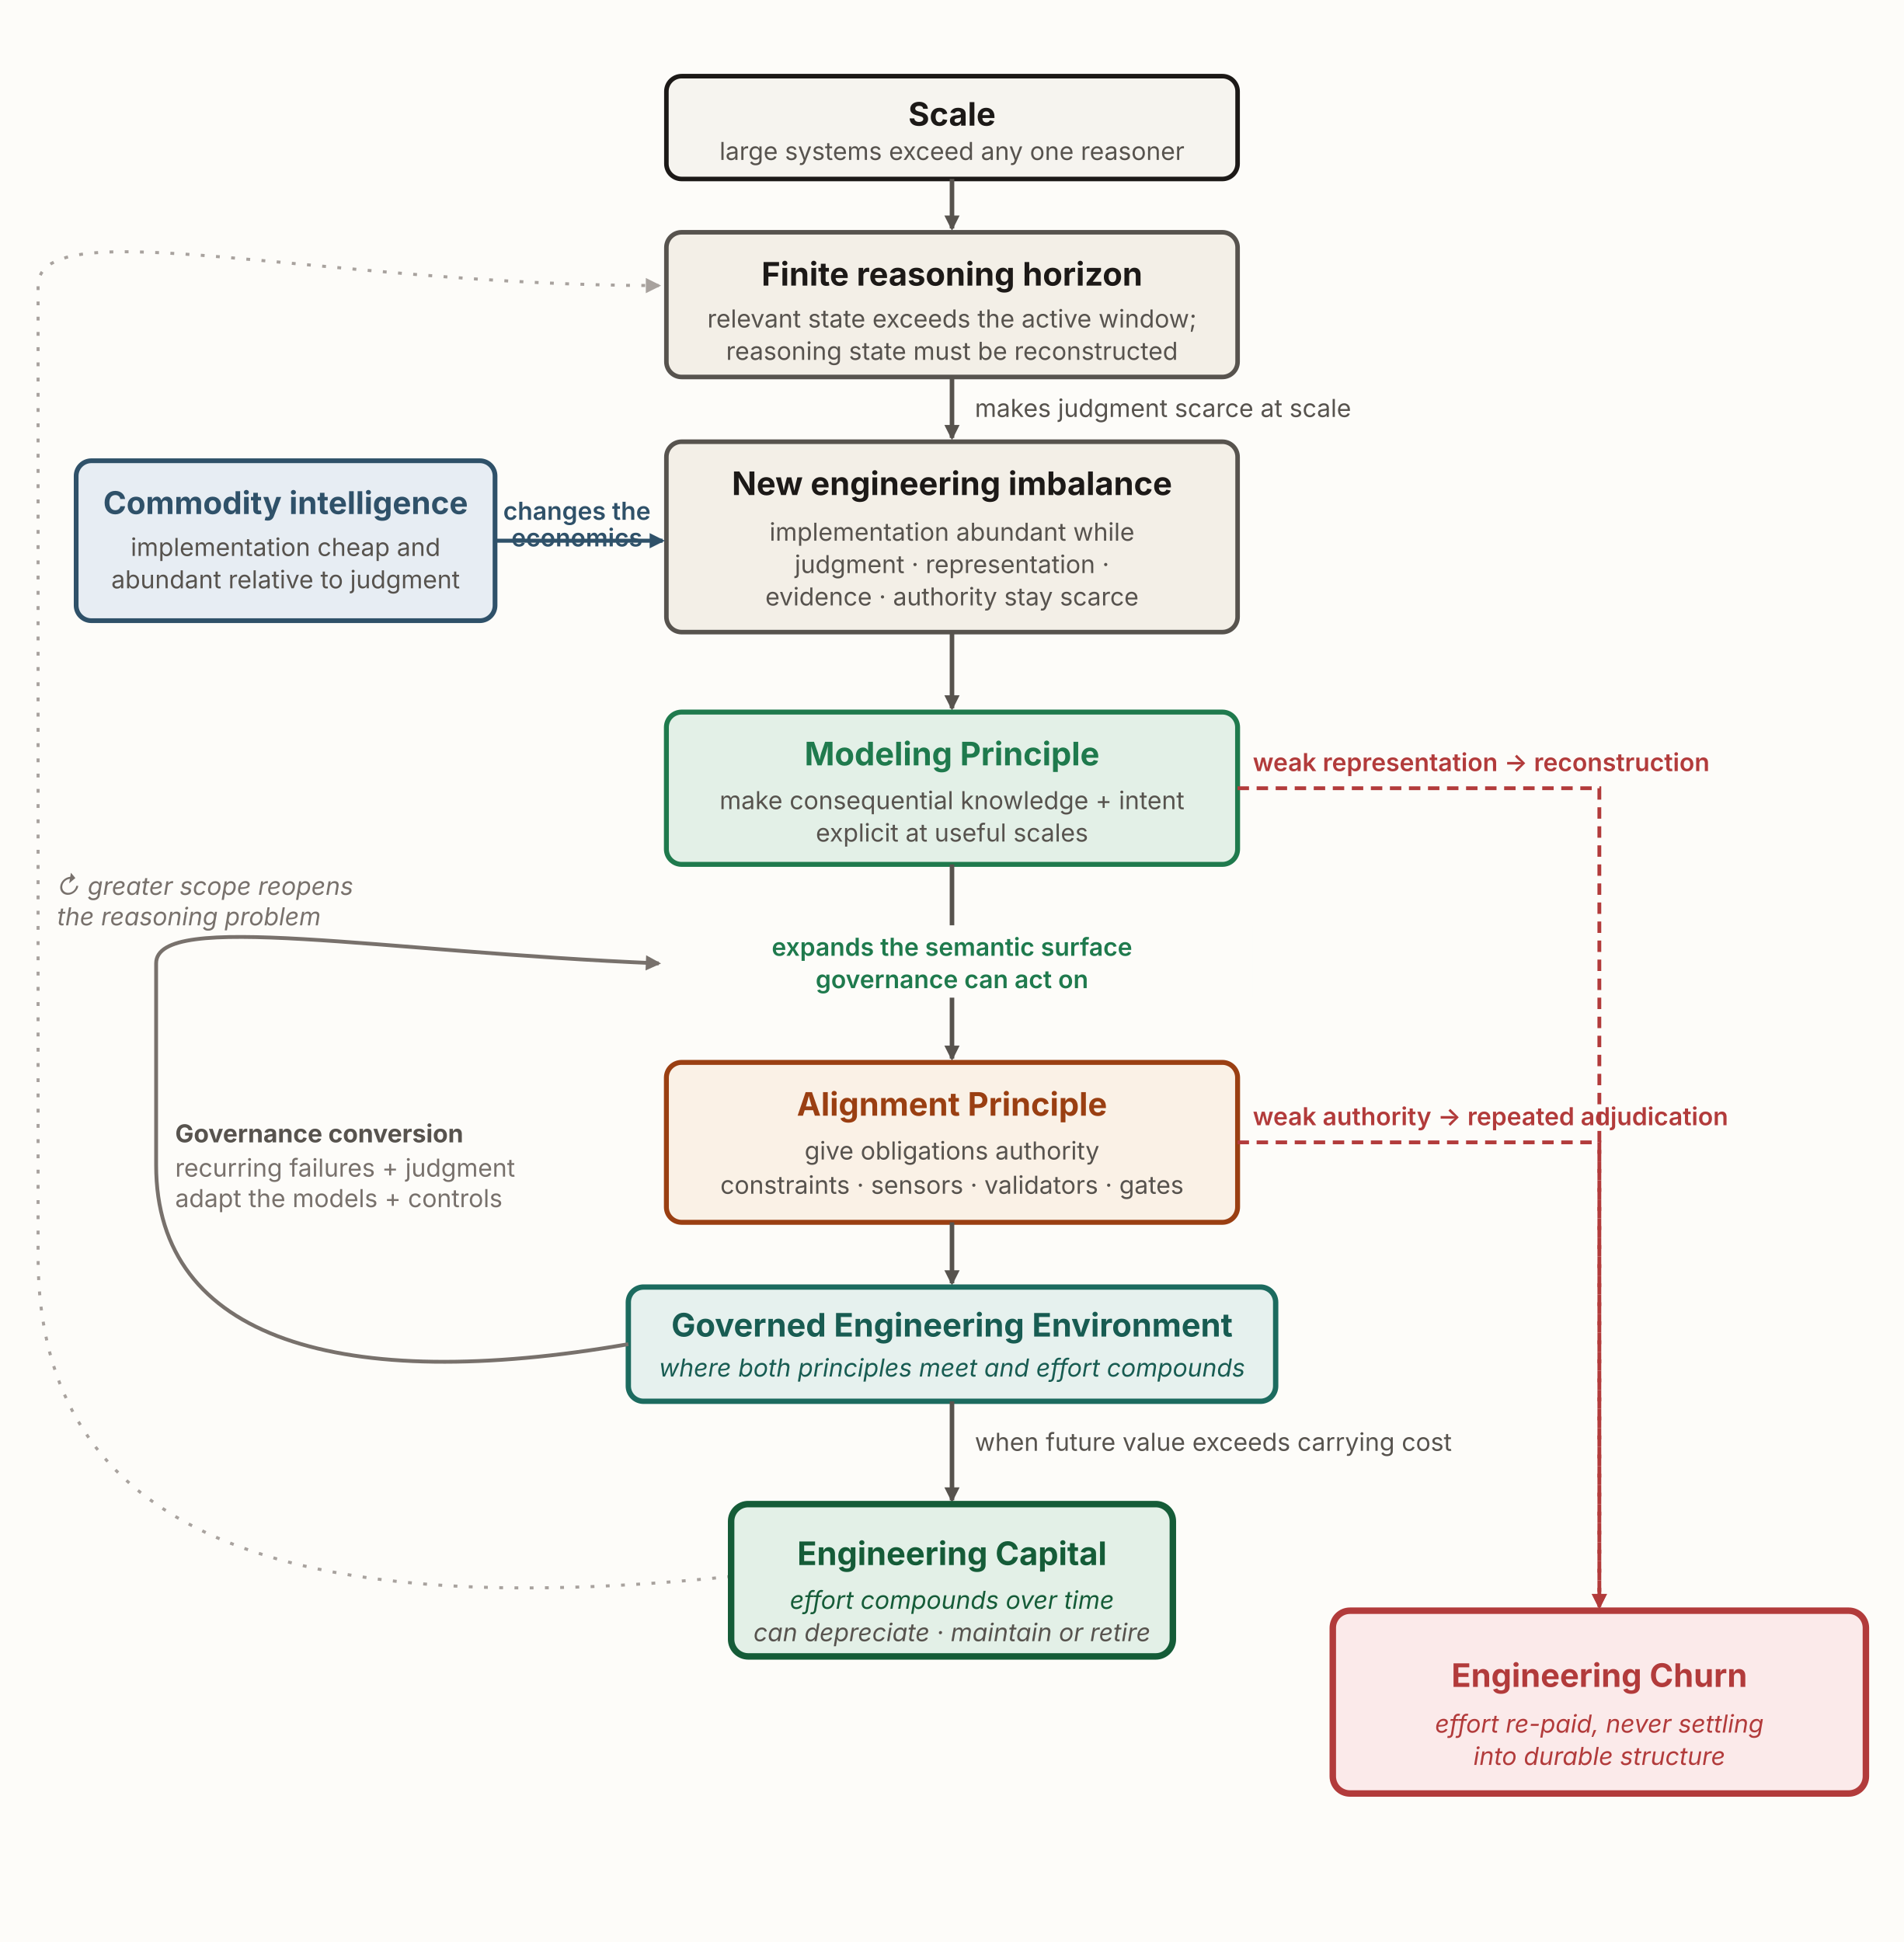
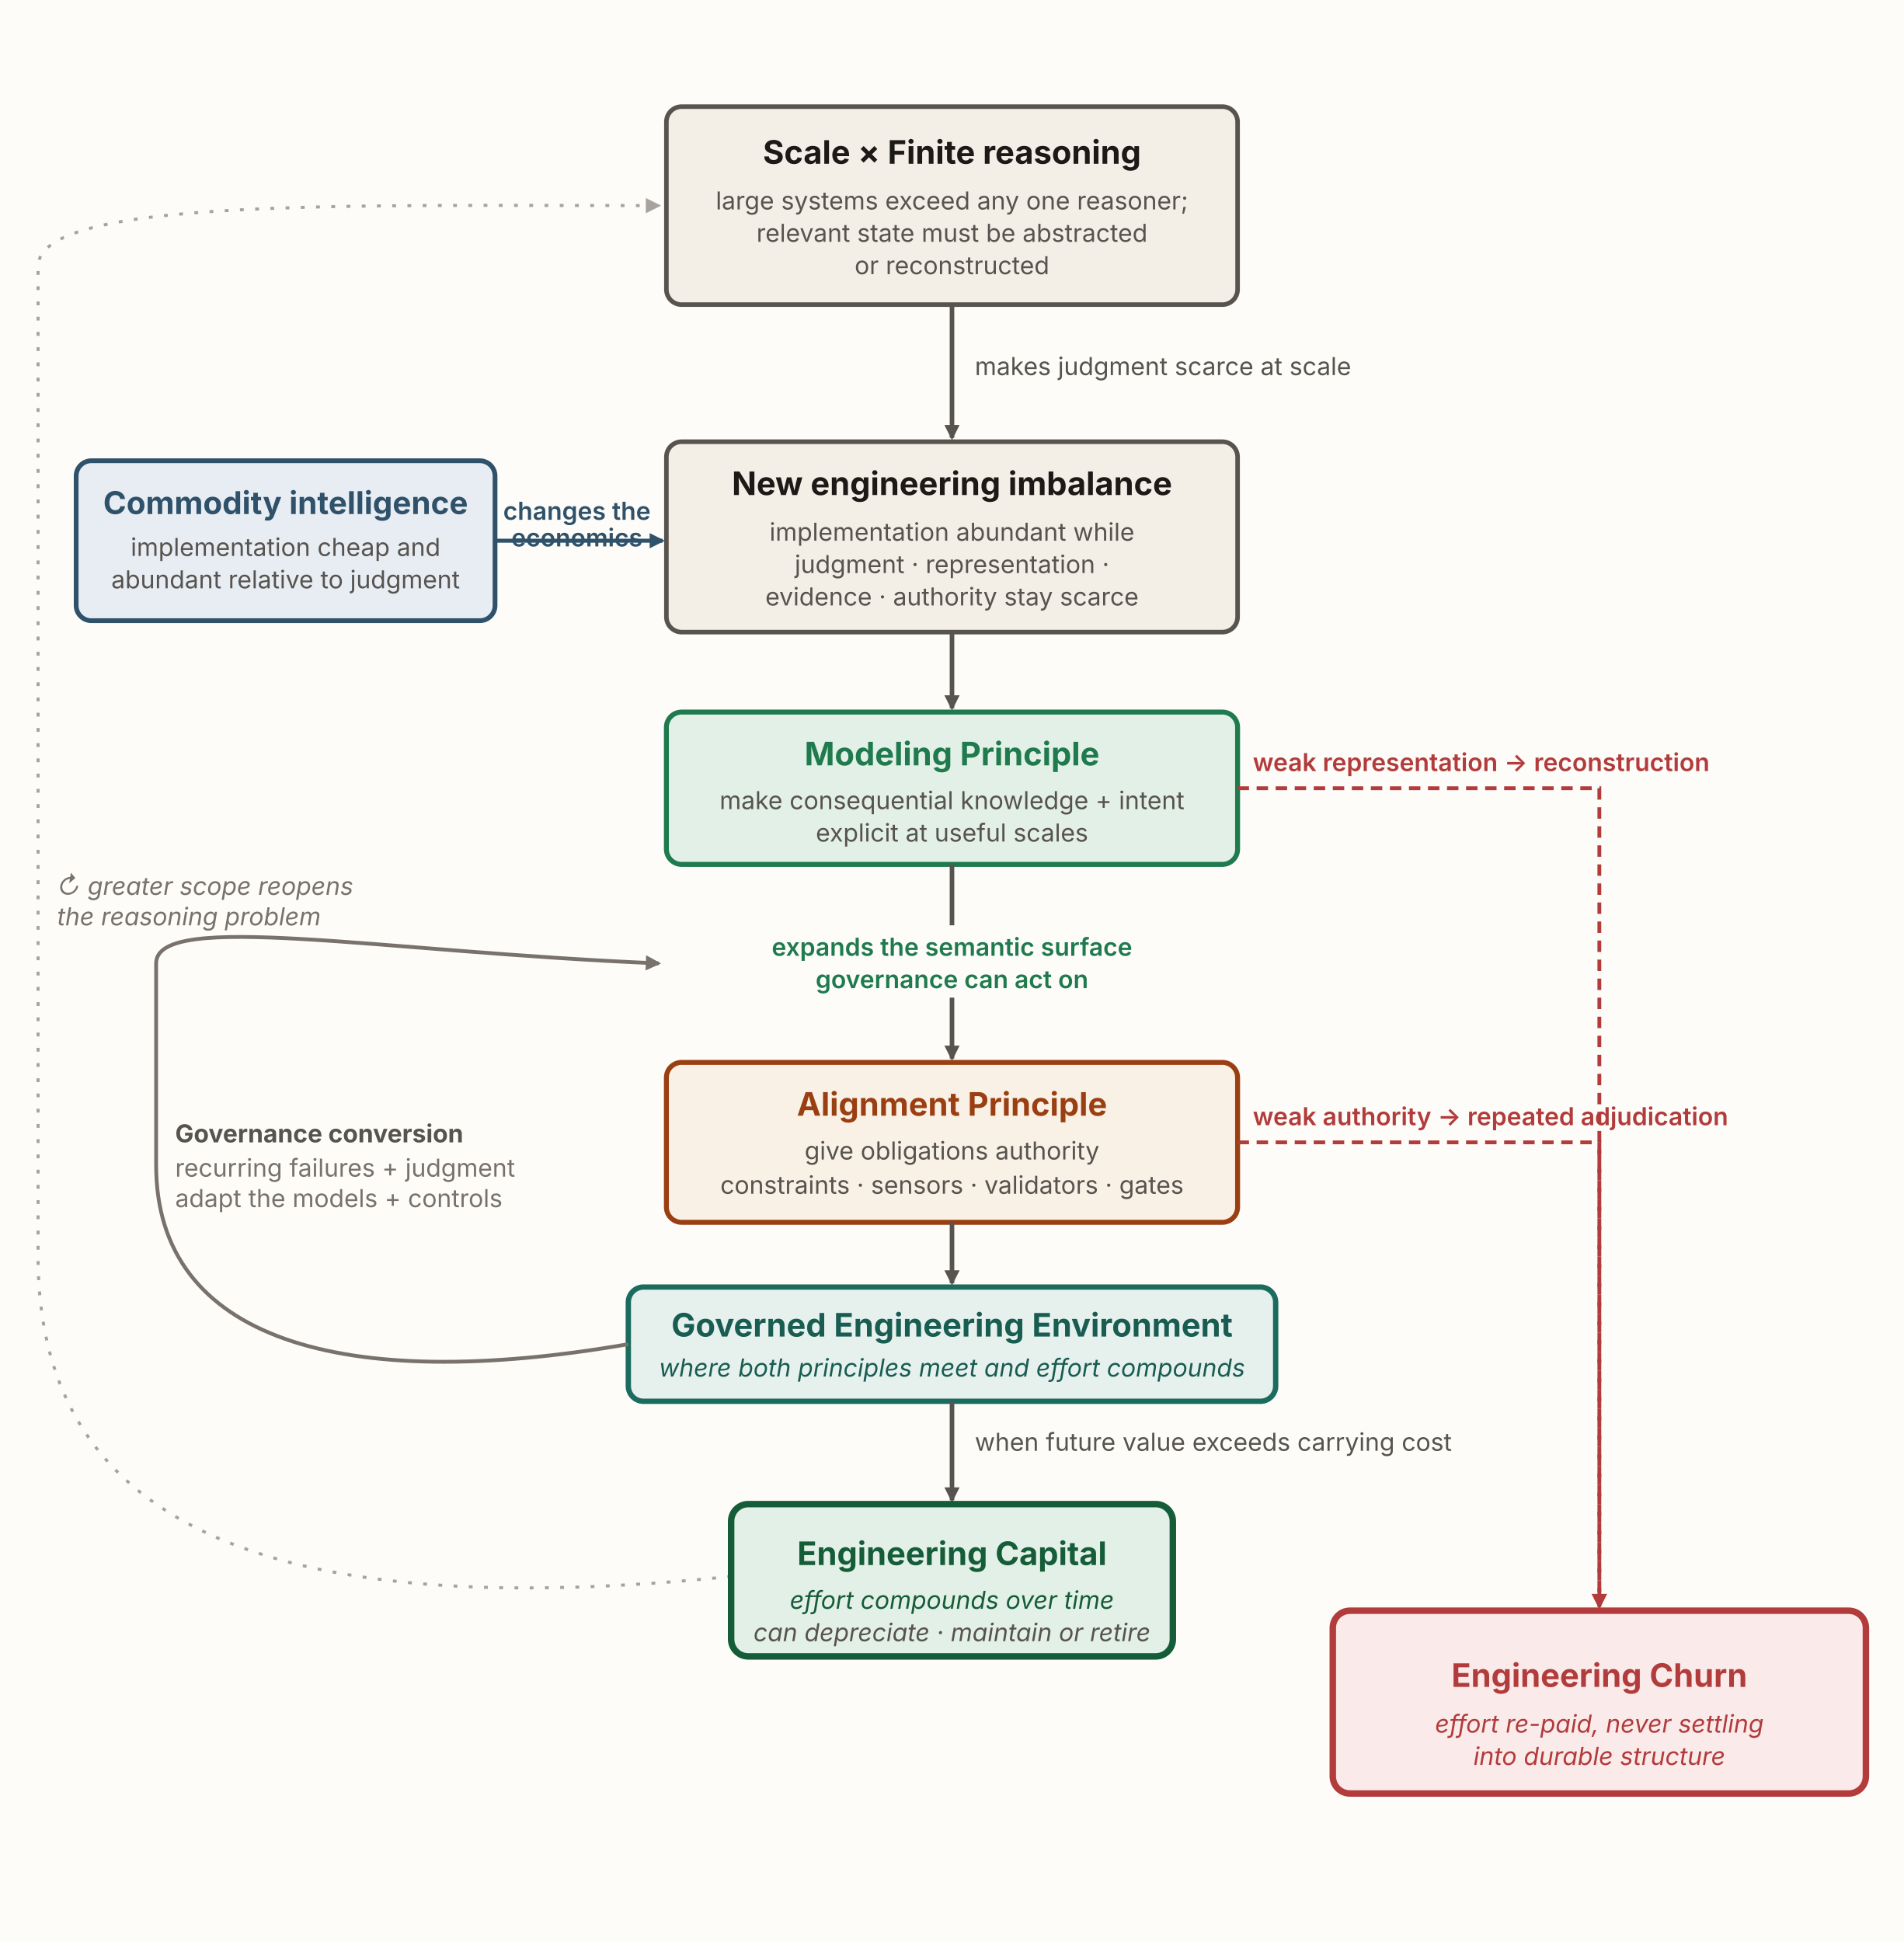
<svg xmlns="http://www.w3.org/2000/svg" viewBox="0 0 1000 1020" width="1000" height="1020" role="img" aria-labelledby="mmTitle mmDesc" font-family="'Source Sans 3', -apple-system, 'Segoe UI', sans-serif">
  <defs>
    <marker id="mm-ah" viewBox="0 0 10 10" refX="8.5" refY="5" markerUnits="userSpaceOnUse" markerWidth="8" markerHeight="8" orient="auto-start-reverse">
      <path d="M0,0 L10,5 L0,10 z" fill="#57534e" />
    </marker>
    <marker id="mm-ah-blue" viewBox="0 0 10 10" refX="8.5" refY="5" markerUnits="userSpaceOnUse" markerWidth="8" markerHeight="8" orient="auto-start-reverse">
      <path d="M0,0 L10,5 L0,10 z" fill="#2f5169" />
    </marker>
    <marker id="mm-ah-loop" viewBox="0 0 10 10" refX="8.5" refY="5" markerUnits="userSpaceOnUse" markerWidth="8" markerHeight="8" orient="auto-start-reverse">
      <path d="M0,0 L10,5 L0,10 z" fill="#78716c" />
    </marker>
    <marker id="mm-ah-churn" viewBox="0 0 10 10" refX="8.5" refY="5" markerUnits="userSpaceOnUse" markerWidth="8" markerHeight="8" orient="auto-start-reverse">
      <path d="M0,0 L10,5 L0,10 z" fill="#b23b3b" />
    </marker>
    <marker id="mm-ah-mute" viewBox="0 0 10 10" refX="8.5" refY="5" markerUnits="userSpaceOnUse" markerWidth="8" markerHeight="8" orient="auto-start-reverse">
      <path d="M0,0 L10,5 L0,10 z" fill="#a8a29e" />
    </marker>
  </defs>
  <rect x="0" y="0" width="1000" height="1020" fill="#fdfcf9" />
-   <path d="M384,828 C150,852 20,806 20,660 L20,150 C20,110 170,150 346,150" fill="none" stroke="#a8a29e" stroke-width="1.6" stroke-dasharray="2 6" marker-end="url(#mm-ah-mute)" />
+   <path d="M384,828 C150,852 20,806 20,660 L20,140 C20,104 180,108 346,108" fill="none" stroke="#a8a29e" stroke-width="1.6" stroke-dasharray="2 6" marker-end="url(#mm-ah-mute)" />
  <text x="30" y="470" font-size="13" font-style="italic" fill="#78716c">↻ greater scope reopens</text>
  <text x="30" y="486" font-size="13" font-style="italic" fill="#78716c">the reasoning problem</text>
-   <rect id="scale" x="350" y="40" width="300" height="54" rx="8" fill="#f6f4ef" stroke="#1c1917" stroke-width="2.4" />
-   <text x="500" y="66" text-anchor="middle" font-size="17" font-weight="700" fill="#1c1917">Scale</text>
-   <text x="500" y="84" text-anchor="middle" font-size="13" fill="#57534e">large systems exceed any one reasoner</text>
-   <path d="M500,94 L500,120" fill="none" stroke="#57534e" stroke-width="2.4" marker-end="url(#mm-ah)" />
-   <rect id="finite" x="350" y="122" width="300" height="76" rx="8" fill="#f3efe7" stroke="#57534e" stroke-width="2.4" />
-   <text x="500" y="150" text-anchor="middle" font-size="17" font-weight="700" fill="#1c1917">Finite reasoning horizon</text>
-   <text x="500" y="172" text-anchor="middle" font-size="13" fill="#57534e">relevant state exceeds the active window;</text>
-   <text x="500" y="189" text-anchor="middle" font-size="13" fill="#57534e">reasoning state must be reconstructed</text>
-   <path d="M500,198 L500,230" fill="none" stroke="#57534e" stroke-width="2.4" marker-end="url(#mm-ah)" />
-   <text x="512" y="219" font-size="13" fill="#57534e">makes judgment scarce at scale</text>
+   <rect id="scale-finite" x="350" y="56" width="300" height="104" rx="8" fill="#f3efe7" stroke="#57534e" stroke-width="2.4" />
+   <text x="500" y="86" text-anchor="middle" font-size="17" font-weight="700" fill="#1c1917">Scale × Finite reasoning</text>
+   <text x="500" y="110" text-anchor="middle" font-size="13" fill="#57534e">large systems exceed any one reasoner;</text>
+   <text x="500" y="127" text-anchor="middle" font-size="13" fill="#57534e">relevant state must be abstracted</text>
+   <text x="500" y="144" text-anchor="middle" font-size="13" fill="#57534e">or reconstructed</text>
+   <path d="M500,160 L500,230" fill="none" stroke="#57534e" stroke-width="2.4" marker-end="url(#mm-ah)" />
+   <text x="512" y="197" font-size="13" fill="#57534e">makes judgment scarce at scale</text>
  <rect id="imbalance" x="350" y="232" width="300" height="100" rx="8" fill="#f3efe7" stroke="#57534e" stroke-width="2.4" />
  <text x="500" y="260" text-anchor="middle" font-size="17" font-weight="700" fill="#1c1917">New engineering imbalance</text>
  <text x="500" y="284" text-anchor="middle" font-size="13" fill="#57534e">implementation abundant while</text>
  <text x="500" y="301" text-anchor="middle" font-size="13" fill="#57534e">judgment · representation ·</text>
  <text x="500" y="318" text-anchor="middle" font-size="13" fill="#57534e">evidence · authority stay scarce</text>
  <path d="M500,332 L500,372" fill="none" stroke="#57534e" stroke-width="2.4" marker-end="url(#mm-ah)" />
  <rect id="modeling" x="350" y="374" width="300" height="80" rx="8" fill="#e3f0e7" stroke="#1f7a4d" stroke-width="2.6" />
  <text x="500" y="402" text-anchor="middle" font-size="17" font-weight="700" fill="#1f7a4d">Modeling Principle</text>
  <text x="500" y="425" text-anchor="middle" font-size="13" fill="#57534e">make consequential knowledge + intent</text>
  <text x="500" y="442" text-anchor="middle" font-size="13" fill="#57534e">explicit at useful scales</text>
  <path d="M500,454 L500,556" fill="none" stroke="#57534e" stroke-width="2.4" marker-end="url(#mm-ah)" />
  <rect id="semantic-surface" x="342" y="486" width="316" height="38" fill="#fdfcf9" />
  <text x="500" y="502" text-anchor="middle" font-size="13" font-weight="600" fill="#1f7a4d">expands the semantic surface</text>
  <text x="500" y="519" text-anchor="middle" font-size="13" font-weight="600" fill="#1f7a4d">governance can act on</text>
  <rect id="alignment" x="350" y="558" width="300" height="84" rx="8" fill="#faf1e6" stroke="#9a3f12" stroke-width="2.6" />
  <text x="500" y="586" text-anchor="middle" font-size="17" font-weight="700" fill="#9a3f12">Alignment Principle</text>
  <text x="500" y="609" text-anchor="middle" font-size="13" fill="#57534e">give obligations authority</text>
  <text x="500" y="627" text-anchor="middle" font-size="13" fill="#57534e">constraints · sensors · validators · gates</text>
  <path d="M500,642 L500,674" fill="none" stroke="#57534e" stroke-width="2.4" marker-end="url(#mm-ah)" />
  <rect id="gee" x="330" y="676" width="340" height="60" rx="8" fill="#e6f1ee" stroke="#1c6b5f" stroke-width="2.8" />
  <text x="500" y="702" text-anchor="middle" font-size="17" font-weight="700" fill="#185c52">Governed Engineering Environment</text>
  <text x="500" y="723" text-anchor="middle" font-size="13" font-style="italic" fill="#185c52">where both principles meet and effort compounds</text>
  <path d="M500,736 L500,788" fill="none" stroke="#57534e" stroke-width="2.4" marker-end="url(#mm-ah)" />
  <text x="512" y="762" font-size="13" fill="#57534e">when future value exceeds carrying cost</text>
  <rect id="capital" x="384" y="790" width="232" height="80" rx="9" fill="#e3f0e7" stroke="#155c38" stroke-width="3.4" />
  <text x="500" y="822" text-anchor="middle" font-size="17" font-weight="700" fill="#155c38">Engineering Capital</text>
  <text x="500" y="845" text-anchor="middle" font-size="13" font-style="italic" fill="#155c38">effort compounds over time</text>
  <text x="500" y="862" text-anchor="middle" font-size="13" font-style="italic" fill="#57534e">can depreciate · maintain or retire</text>
  <rect id="commodity" x="40" y="242" width="220" height="84" rx="8" fill="#e7edf3" stroke="#2f5169" stroke-width="2.5" />
  <text x="150" y="270" text-anchor="middle" font-size="16.5" font-weight="700" fill="#2f5169">Commodity intelligence</text>
  <text x="150" y="292" text-anchor="middle" font-size="13" fill="#57534e">implementation cheap and</text>
  <text x="150" y="309" text-anchor="middle" font-size="13" fill="#57534e">abundant relative to judgment</text>
  <path d="M260,284 L348,284" fill="none" stroke="#2f5169" stroke-width="2.1" marker-end="url(#mm-ah-blue)" />
  <text x="303" y="273" text-anchor="middle" font-size="13" font-weight="600" fill="#2f5169">changes the</text>
  <text x="303" y="287" text-anchor="middle" font-size="13" font-weight="600" fill="#2f5169">economics</text>
  <path d="M330,706 C180,732 82,704 82,612 L82,506 C82,478 200,500 346,506" fill="none" stroke="#78716c" stroke-width="2" marker-end="url(#mm-ah-loop)" />
  <text x="92" y="600" font-size="13" font-weight="700" fill="#57534e">Governance conversion</text>
  <text x="92" y="618" font-size="13" fill="#78716c">recurring failures + judgment</text>
  <text x="92" y="634" font-size="13" fill="#78716c">adapt the models + controls</text>
  <rect id="churn" x="700" y="846" width="280" height="96" rx="9" fill="#fbeaea" stroke="#b23b3b" stroke-width="3.4" />
  <text x="840" y="886" text-anchor="middle" font-size="17" font-weight="700" fill="#b23b3b">Engineering Churn</text>
  <text x="840" y="910" text-anchor="middle" font-size="13" font-style="italic" fill="#b23b3b">effort re-paid, never settling</text>
  <text x="840" y="927" text-anchor="middle" font-size="13" font-style="italic" fill="#b23b3b">into durable structure</text>
  <path d="M650,414 L840,414 L840,844" fill="none" stroke="#b23b3b" stroke-width="2" stroke-dasharray="6 4" marker-end="url(#mm-ah-churn)" />
  <text x="658" y="405" font-size="13" font-weight="600" fill="#b23b3b">weak representation → reconstruction</text>
  <path d="M650,600 L840,600 L840,844" fill="none" stroke="#b23b3b" stroke-width="2" stroke-dasharray="6 4" marker-end="url(#mm-ah-churn)" />
  <text x="658" y="591" font-size="13" font-weight="600" fill="#b23b3b">weak authority → repeated adjudication</text>
</svg>
